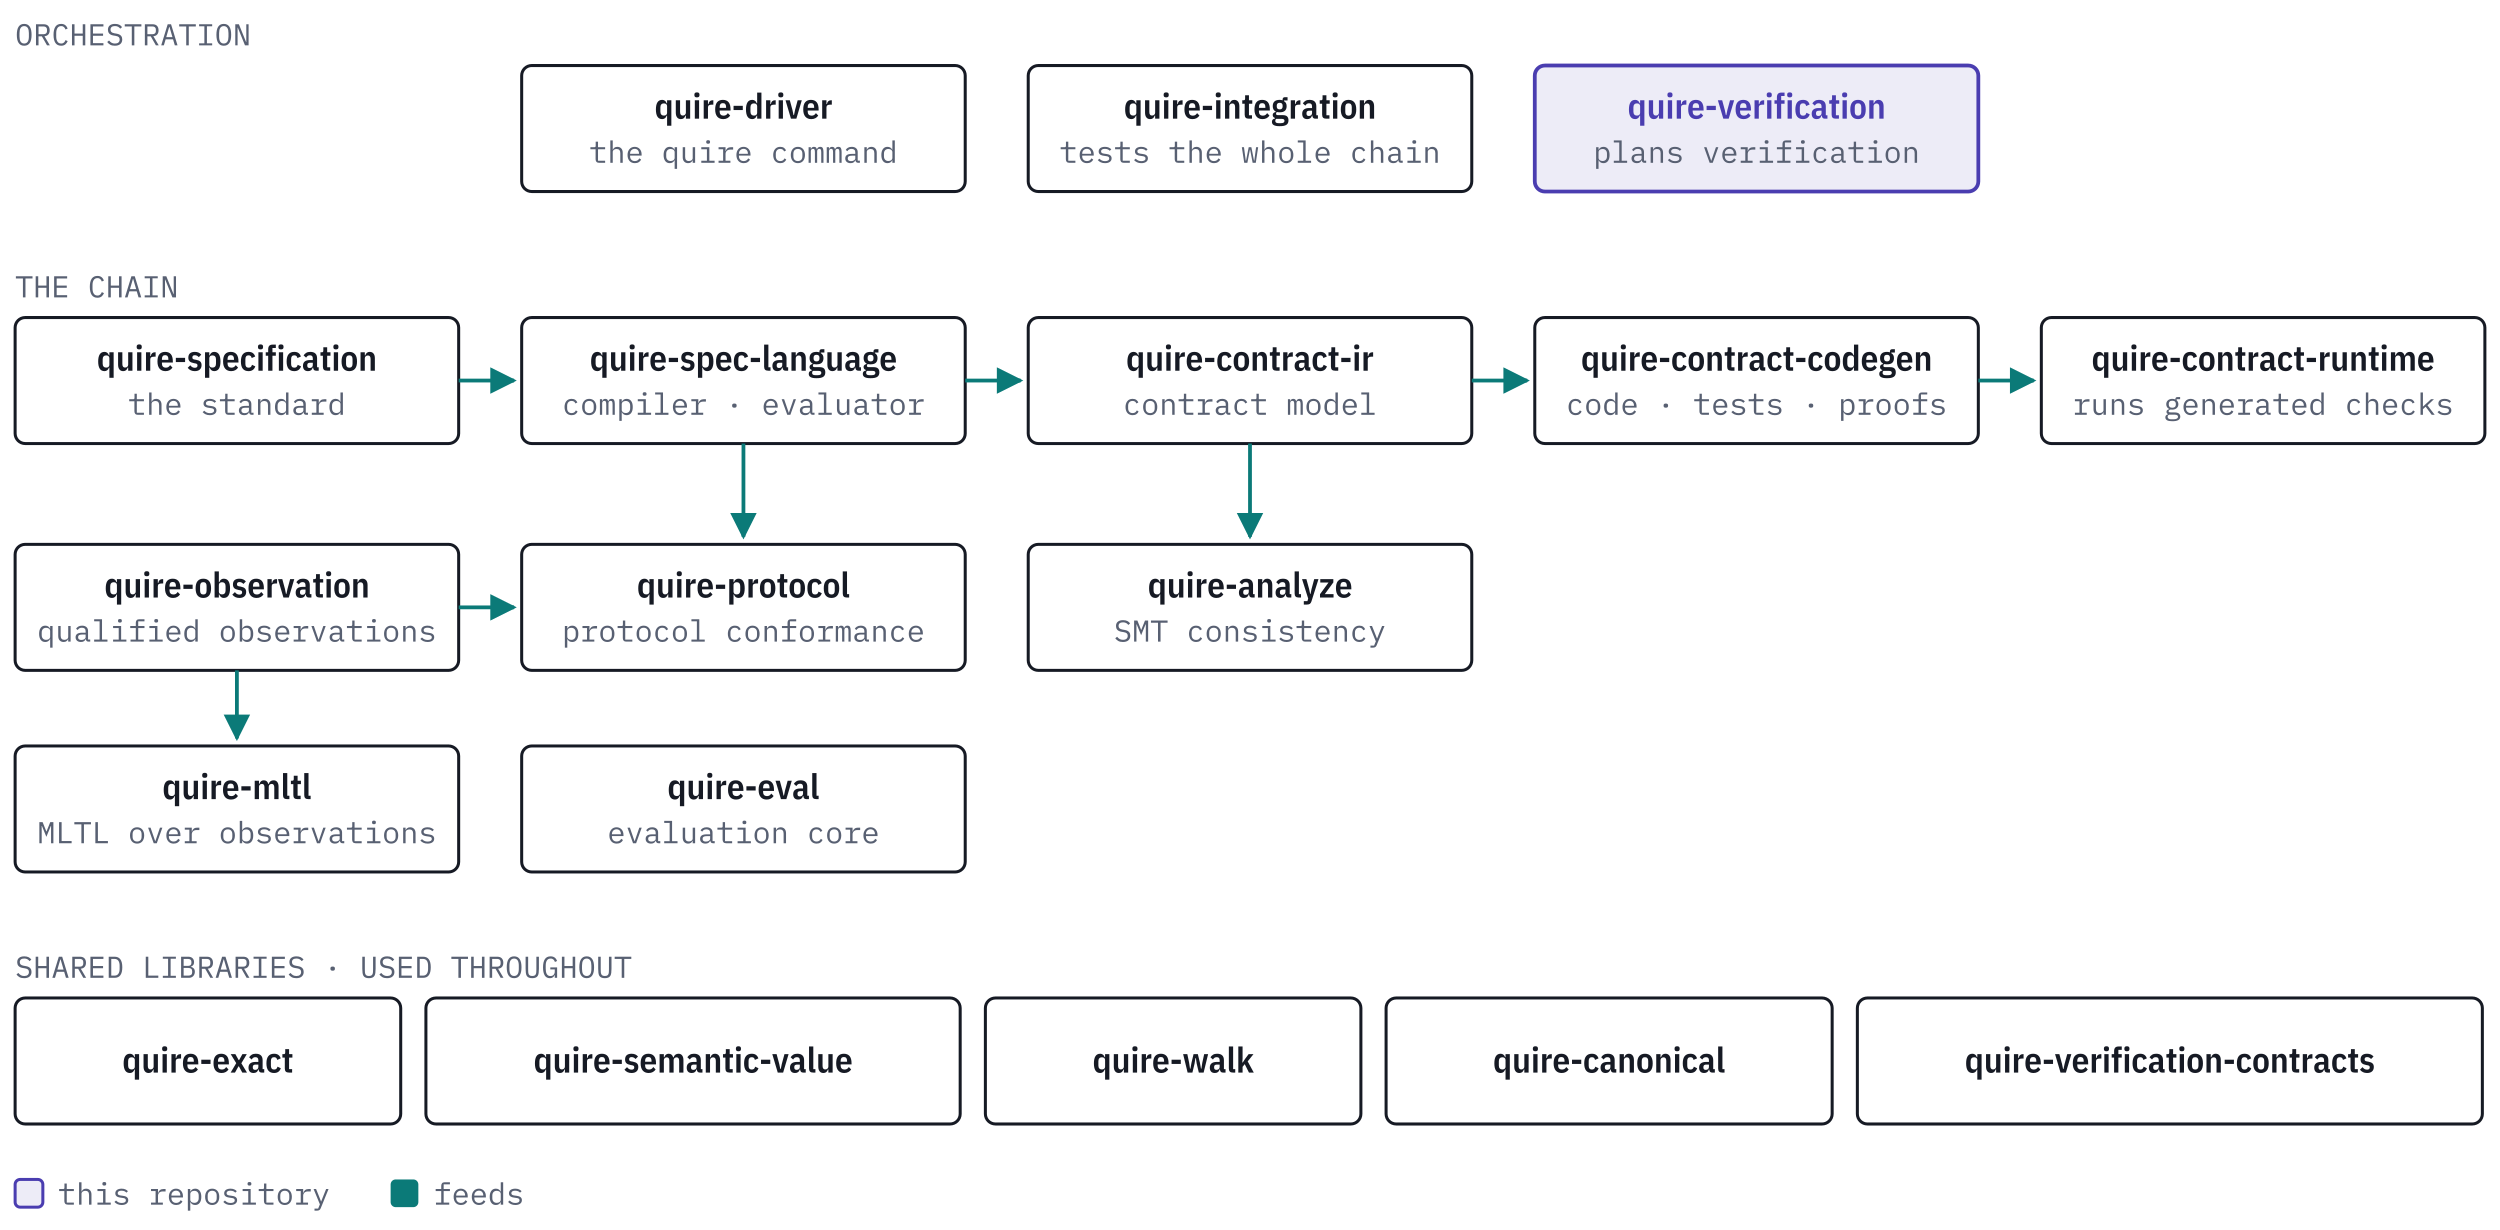
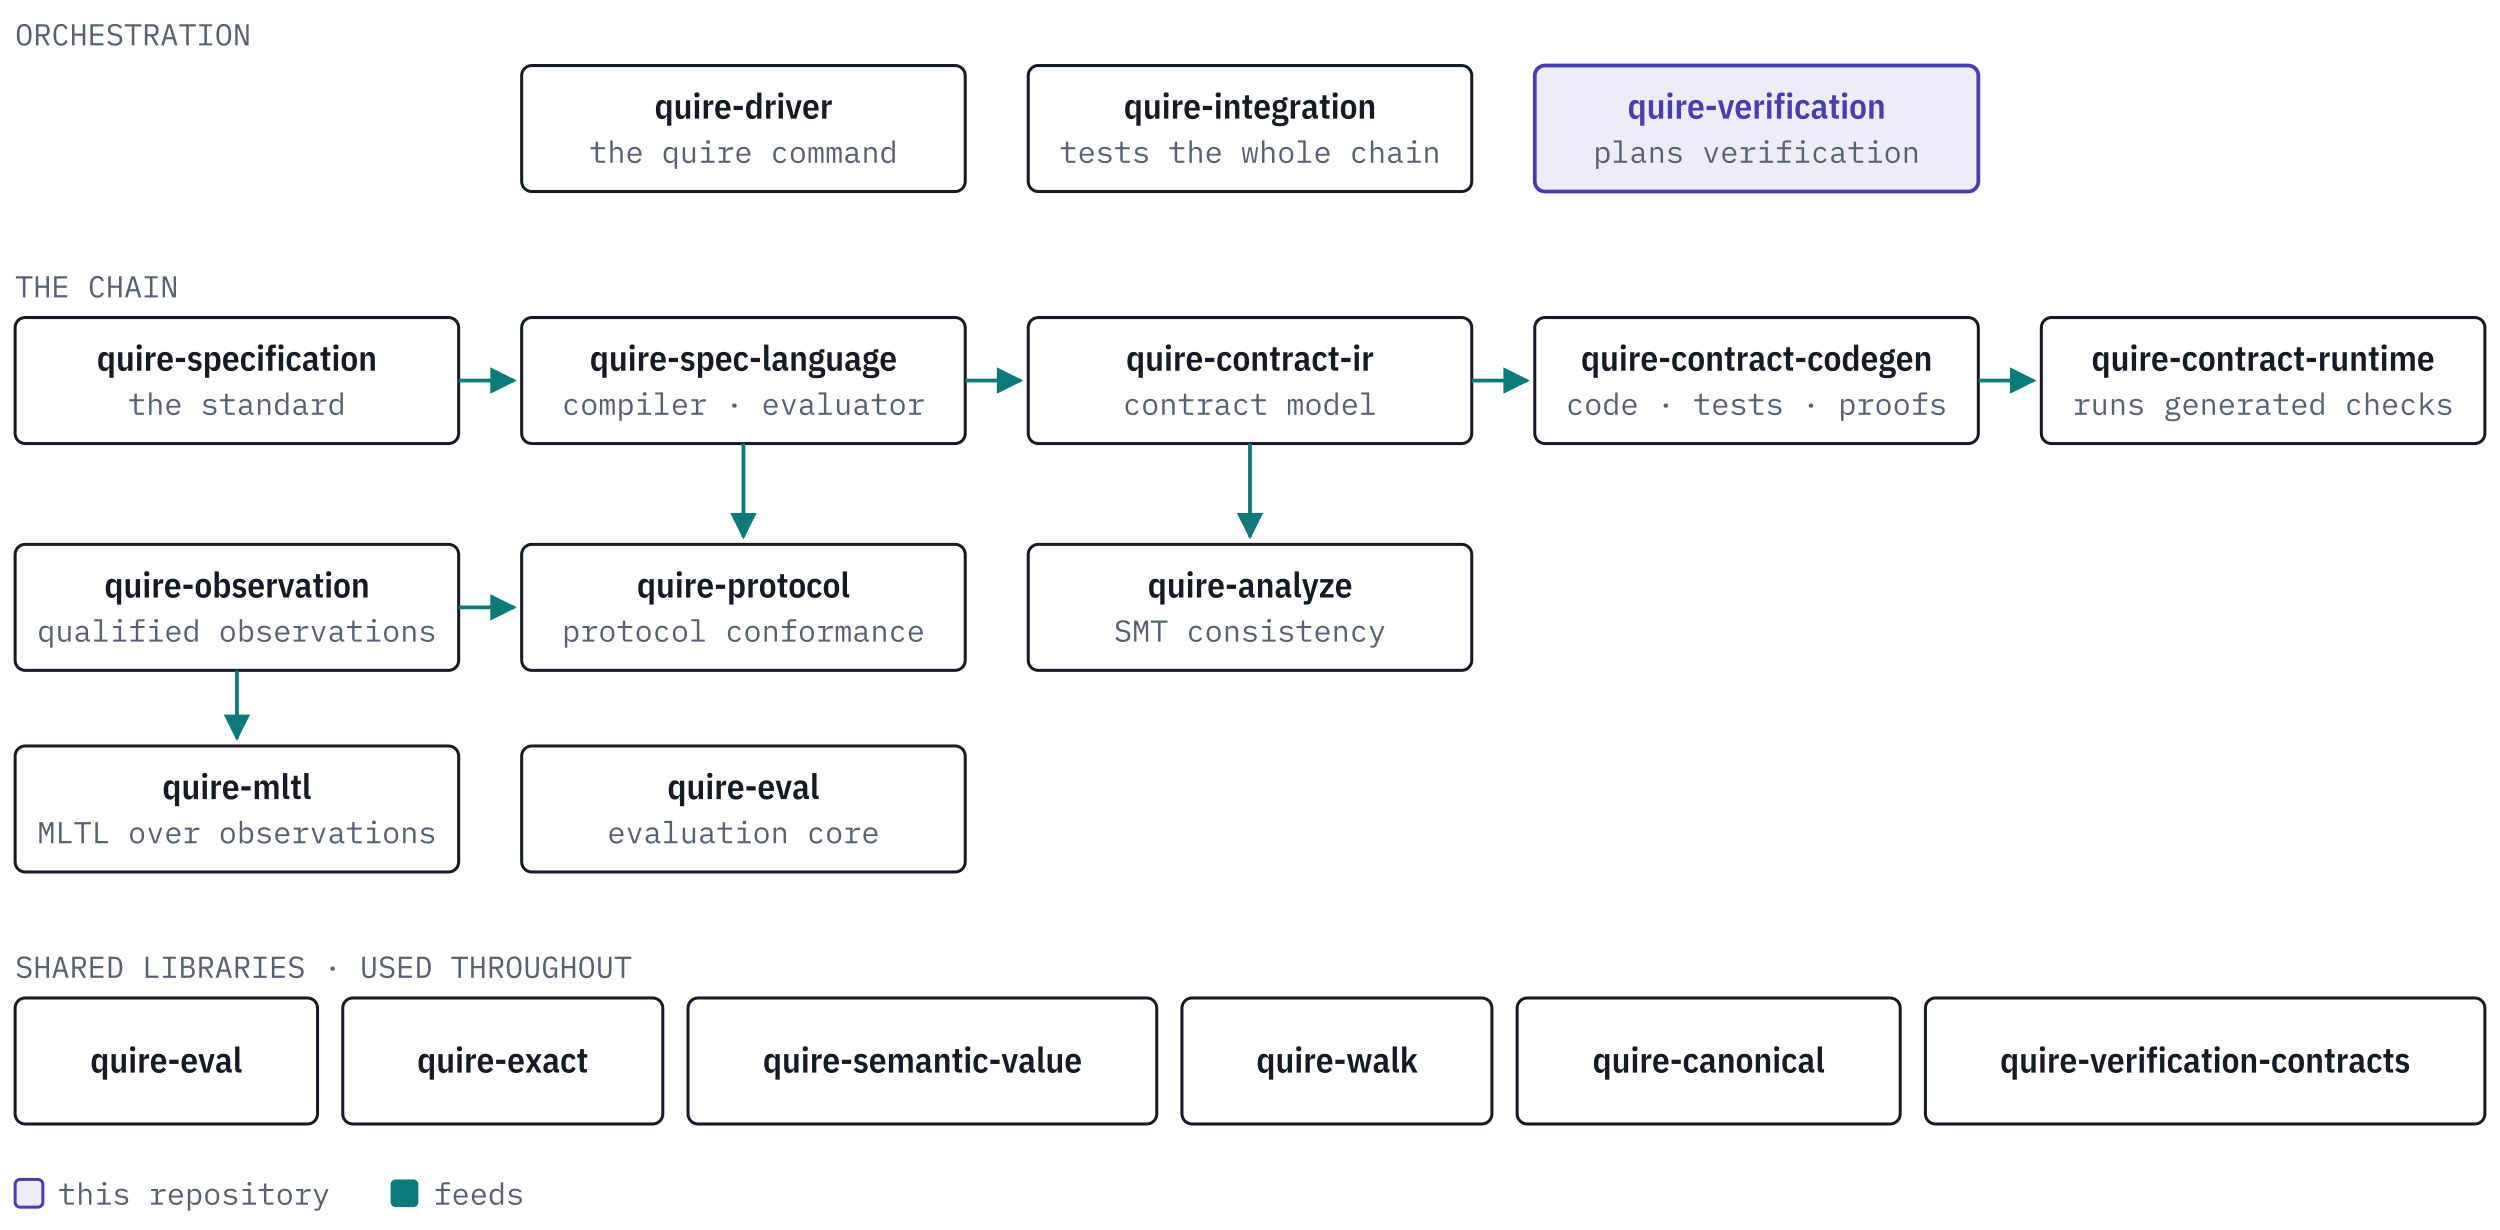
- <svg xmlns="http://www.w3.org/2000/svg" width="992" height="488" viewBox="-6 -6 992 488" role="img" aria-label="The Quire repositories. The main chain runs from the standard, quire-specification, to the compiler, quire-spec-language, then quire-contract-ir, quire-contract-codegen and quire-contract-runtime. quire-spec-language also feeds quire-protocol, and quire-contract-ir feeds quire-analyze. quire-observation feeds quire-protocol and quire-mltl. Above the chain, quire-driver runs it, quire-integration tests it and quire-verification plans verification. quire-eval evaluates checked terms. Below it, shared libraries used throughout: quire-exact, quire-semantic-value, quire-walk, quire-canonical and quire-verification-contracts.">
+ <svg xmlns="http://www.w3.org/2000/svg" width="992" height="488" viewBox="-6 -6 992 488" role="img" aria-label="The Quire repositories. The main chain runs from the standard, quire-specification, to the compiler, quire-spec-language, then quire-contract-ir, quire-contract-codegen and quire-contract-runtime. quire-spec-language also feeds quire-protocol, and quire-contract-ir feeds quire-analyze. quire-observation feeds quire-protocol and quire-mltl. Above the chain, quire-driver runs it, quire-integration tests it and quire-verification plans verification. quire-eval evaluates checked terms. Below it, shared libraries used throughout: quire-eval, quire-exact, quire-semantic-value, quire-walk, quire-canonical and quire-verification-contracts.">
  <defs>
    <path id="mono_A" d="M481 0 422 199H177L118 0H31L245 698H356L570 0ZM304 609H295L197 272H402Z" />
    <path id="mono_B" d="M88 698H325Q415 698 466 649Q517 600 517 518Q517 455 486 419Q456 383 408 368V365Q467 351 505 312Q543 274 543 201Q543 159 529 122Q515 85 490 58Q464 31 430 16Q395 0 355 0H88ZM330 73Q388 73 421 99Q454 125 454 179V220Q454 273 421 300Q388 326 330 326H172V73ZM316 395Q369 395 399 418Q429 442 429 490V529Q429 577 399 601Q369 625 316 625H172V395Z" />
    <path id="mono_C" d="M323 -12Q195 -12 132 81Q70 174 70 349Q70 524 132 617Q195 710 323 710Q371 710 406 697Q441 684 466 662Q491 640 508 612Q525 585 538 557L466 524Q457 547 445 568Q433 588 416 604Q400 619 378 628Q355 637 323 637Q240 637 200 574Q159 511 159 406V292Q159 187 200 124Q240 61 323 61Q355 61 378 70Q400 79 416 94Q433 110 445 130Q457 151 466 174L538 141Q525 112 508 85Q491 58 466 36Q441 14 406 1Q371 -12 323 -12Z" />
    <path id="mono_D" d="M95 698H290Q418 698 481 610Q544 522 544 349Q544 176 481 88Q418 0 290 0H95ZM286 73Q370 73 412 131Q455 189 455 295V403Q455 509 412 567Q370 625 286 625H179V73Z" />
    <path id="mono_E" d="M90 0V698H520V625H174V390H508V317H174V73H520V0Z" />
    <path id="mono_G" d="M444 93H439Q430 73 418 54Q406 35 388 20Q369 6 343 -3Q317 -12 281 -12Q167 -12 112 80Q56 172 56 344Q56 524 117 617Q178 710 305 710Q354 710 390 697Q426 684 452 662Q477 640 494 612Q511 585 522 557L450 524Q441 547 430 568Q418 588 402 604Q385 619 362 628Q339 637 308 637Q224 637 184 574Q145 511 145 406V298Q145 245 153 202Q161 158 180 126Q198 94 228 76Q257 59 300 59Q368 59 406 100Q444 141 444 206V278H297V345H522V0H444Z" />
    <path id="mono_H" d="M436 317H164V0H80V698H164V390H436V698H520V0H436Z" />
    <path id="mono_I" d="M84 0V67H258V631H84V698H516V631H342V67H516V0Z" />
    <path id="mono_L" d="M120 0V698H204V73H535V0Z" />
    <path id="mono_M" d="M455 350V571H447L300 212L153 571H145V350V0H68V698H176L299 390H305L428 698H532V0H455Z" />
    <path id="mono_N" d="M163 588H156V0H80V698H199L437 110H444V698H520V0H401Z" />
    <path id="mono_O" d="M300 -12Q236 -12 190 12Q144 37 114 83Q84 129 70 196Q56 263 56 349Q56 434 70 502Q84 569 114 615Q144 661 190 686Q236 710 300 710Q364 710 410 686Q456 661 486 615Q516 569 530 502Q544 434 544 349Q544 263 530 196Q516 129 486 83Q456 37 410 12Q364 -12 300 -12ZM300 61Q342 61 371 78Q400 94 419 124Q438 154 446 196Q455 239 455 292V406Q455 458 446 501Q438 544 419 574Q400 604 371 620Q342 637 300 637Q258 637 229 620Q200 604 181 574Q162 544 154 501Q145 458 145 406V292Q145 239 154 196Q162 154 181 124Q200 94 229 78Q258 61 300 61Z" />
    <path id="mono_R" d="M174 0H90V698H344Q441 698 492 645Q543 592 543 497Q543 412 499 361Q455 310 371 302L549 0H455L285 298H174ZM342 369Q395 369 424 396Q454 422 454 471V523Q454 572 424 598Q395 625 342 625H174V369Z" />
    <path id="mono_S" d="M298 -12Q204 -12 144 22Q84 57 45 111L106 161Q147 110 192 85Q238 60 301 60Q377 60 417 95Q457 130 457 193Q457 244 428 272Q399 301 327 313L249 326Q198 335 164 353Q129 371 108 396Q87 422 78 452Q69 483 69 516Q69 612 132 661Q195 710 302 710Q386 710 444 682Q501 654 536 603L477 552Q448 590 407 614Q366 638 301 638Q230 638 192 608Q154 578 154 518Q154 471 182 442Q211 412 285 399L360 386Q411 377 446 359Q481 341 502 316Q524 291 533 260Q542 229 542 195Q542 98 478 43Q415 -12 298 -12Z" />
    <path id="mono_T" d="M342 625V0H258V625H25V698H575V625Z" />
    <path id="mono_U" d="M164 698V279Q164 228 167 188Q170 148 183 120Q196 91 224 76Q251 61 300 61Q349 61 376 76Q404 91 417 120Q430 148 433 188Q436 228 436 279V698H520V299Q520 221 512 163Q505 105 482 66Q458 27 414 8Q371 -12 300 -12Q229 -12 186 8Q142 27 118 66Q95 105 88 163Q80 221 80 299V698Z" />
    <path id="mono_a" d="M495 0Q448 0 428 24Q408 48 403 84H398Q381 39 344 14Q306 -12 243 -12Q162 -12 114 30Q66 72 66 145Q66 217 118 256Q171 295 288 295H398V346Q398 403 366 432Q334 460 275 460Q223 460 190 440Q157 419 137 384L83 424Q93 444 110 463Q127 482 152 496Q177 511 209 520Q241 528 280 528Q371 528 424 482Q478 436 478 354V70H550V0ZM257 55Q288 55 314 62Q339 70 358 82Q377 95 388 112Q398 130 398 150V235H288Q216 235 183 215Q150 195 150 157V136Q150 96 178 76Q207 55 257 55Z" />
    <path id="mono_b" d="M95 740H175V432H179Q229 528 338 528Q433 528 486 457Q540 386 540 258Q540 130 486 59Q433 -12 338 -12Q229 -12 179 84H175V0H95ZM307 59Q377 59 416 102Q454 144 454 214V302Q454 372 416 414Q377 457 307 457Q280 457 256 450Q232 443 214 430Q196 416 186 396Q175 377 175 351V165Q175 139 186 120Q196 100 214 86Q232 73 256 66Q280 59 307 59Z" />
    <path id="mono_c" d="M318 -12Q262 -12 218 8Q175 27 145 62Q115 97 100 147Q84 197 84 258Q84 319 100 369Q116 419 146 454Q176 490 219 509Q262 528 317 528Q392 528 439 495Q486 462 508 409L444 375Q430 415 398 437Q365 459 317 459Q282 459 254 448Q227 436 208 415Q189 394 180 365Q170 336 170 302V214Q170 180 180 151Q189 122 208 101Q227 80 255 68Q283 57 319 57Q371 57 405 81Q439 105 459 147L516 108Q493 56 444 22Q396 -12 318 -12Z" />
    <path id="mono_d" d="M425 84H421Q371 -12 262 -12Q167 -12 114 59Q60 130 60 258Q60 386 114 457Q167 528 262 528Q371 528 421 432H425V740H505V0H425ZM293 59Q320 59 344 66Q368 73 386 86Q404 100 414 120Q425 139 425 165V351Q425 377 414 396Q404 416 386 430Q368 443 344 450Q320 457 293 457Q223 457 184 414Q146 372 146 302V214Q146 144 184 102Q223 59 293 59Z" />
    <path id="mono_e" d="M309 -12Q253 -12 208 7Q164 26 132 62Q101 97 84 146Q67 196 67 257Q67 319 84 369Q102 419 133 454Q164 490 208 509Q251 528 304 528Q356 528 398 509Q441 490 471 456Q501 423 517 377Q533 331 533 276V238H151V214Q151 180 162 151Q173 122 194 101Q214 80 244 68Q273 57 309 57Q361 57 399 81Q437 105 457 147L516 107Q493 55 440 22Q386 -12 309 -12ZM304 462Q271 462 243 450Q215 438 194 417Q174 396 162 368Q151 339 151 305V298H447V309Q447 343 436 371Q426 399 408 420Q389 440 362 451Q336 462 304 462Z" />
    <path id="mono_f" d="M83 68H257V448H73V516H257V622Q257 674 284 707Q312 740 371 740H544V672H337V516H544V448H337V68H521V0H83Z" />
    <path id="mono_g" d="M561 -59Q561 -137 496 -174Q431 -212 301 -212Q176 -212 122 -179Q67 -146 67 -84Q67 -42 89 -19Q111 4 151 15V27Q129 38 117 55Q105 72 105 98Q105 138 132 158Q158 178 198 188V192Q150 213 124 254Q97 295 97 350Q97 389 111 422Q125 455 152 478Q178 502 215 515Q252 528 297 528Q355 528 399 507V516Q399 546 413 566Q427 586 461 586H556V516H440V481Q468 457 483 424Q498 391 498 350Q498 311 484 278Q469 245 443 222Q417 198 380 185Q342 172 297 172Q284 172 272 173Q260 174 248 176Q236 174 223 170Q210 165 199 158Q188 150 181 140Q174 130 174 117Q174 94 197 86Q220 79 257 79H371Q471 79 516 42Q561 4 561 -59ZM486 -63Q486 -32 461 -14Q436 5 374 5H195Q143 -16 143 -65Q143 -99 170 -124Q197 -148 260 -148H338Q408 -148 447 -126Q486 -105 486 -63ZM297 234Q357 234 386 262Q414 290 414 336V365Q414 411 386 438Q357 466 297 466Q237 466 209 438Q181 411 181 365V336Q181 290 209 262Q237 234 297 234Z" />
    <path id="mono_h" d="M98 740H178V432H182Q190 451 202 468Q214 486 232 499Q249 512 273 520Q297 528 329 528Q410 528 459 476Q508 425 508 331V0H428V317Q428 388 397 422Q366 457 306 457Q282 457 259 451Q236 445 218 433Q200 421 189 402Q178 383 178 358V0H98Z" />
    <path id="mono_i" d="M332 630Q297 630 283 644Q269 659 269 681V697Q269 719 283 734Q297 748 332 748Q367 748 381 734Q395 719 395 697V681Q395 659 381 644Q367 630 332 630ZM106 68H292V448H106V516H372V68H546V0H106Z" />
    <path id="mono_k" d="M105 740H185V273H189L279 358L451 516H549L335 314L574 0H475L274 268L185 187V0H105Z" />
    <path id="mono_l" d="M80 68H260V672H80V740H340V68H520V0H80Z" />
    <path id="mono_m" d="M54 0V516H128V456H132Q144 486 166 507Q188 528 231 528Q276 528 298 506Q320 483 325 447H328Q342 482 368 505Q394 528 440 528Q503 528 524 484Q546 440 546 358V0H472V345Q472 411 458 436Q445 462 409 462Q377 462 357 442Q337 421 337 379V0H263V345Q263 411 250 436Q236 462 201 462Q169 462 148 442Q128 421 128 379V0Z" />
    <path id="mono_n" d="M98 0V516H178V432H182Q190 451 202 468Q214 486 232 499Q249 512 273 520Q297 528 329 528Q410 528 459 476Q508 425 508 331V0H428V317Q428 388 397 422Q366 457 306 457Q282 457 259 451Q236 445 218 433Q200 421 189 402Q178 383 178 358V0Z" />
    <path id="mono_o" d="M300 -12Q246 -12 202 7Q159 26 128 62Q98 97 82 146Q66 196 66 258Q66 319 82 369Q98 419 128 454Q159 490 202 509Q246 528 300 528Q354 528 398 509Q441 490 472 454Q502 419 518 369Q534 319 534 258Q534 196 518 146Q502 97 472 62Q441 26 398 7Q354 -12 300 -12ZM300 57Q367 57 408 97Q449 137 449 221V295Q449 379 408 419Q367 459 300 459Q233 459 192 419Q151 379 151 295V221Q151 137 192 97Q233 57 300 57Z" />
    <path id="mono_p" d="M95 516H175V432H179Q229 528 338 528Q433 528 486 457Q540 386 540 258Q540 130 486 59Q433 -12 338 -12Q229 -12 179 84H175V-200H95ZM307 59Q377 59 416 102Q454 144 454 214V302Q454 372 416 414Q377 457 307 457Q280 457 256 450Q232 443 214 430Q196 416 186 396Q175 377 175 351V165Q175 139 186 120Q196 100 214 86Q232 73 256 66Q280 59 307 59Z" />
    <path id="mono_periodcentered" d="M300 235Q259 235 242 252Q226 269 226 295V313Q226 339 242 356Q259 373 300 373Q341 373 358 356Q374 339 374 313V295Q374 269 358 252Q341 235 300 235Z" />
    <path id="mono_q" d="M425 84H421Q371 -12 262 -12Q167 -12 114 59Q60 130 60 258Q60 386 114 457Q167 528 262 528Q371 528 421 432H425V516H505V-200H425ZM293 59Q320 59 344 66Q368 73 386 86Q404 100 414 120Q425 139 425 165V351Q425 377 414 396Q404 416 386 430Q368 443 344 450Q320 457 293 457Q223 457 184 414Q146 372 146 302V214Q146 144 184 102Q223 59 293 59Z" />
    <path id="mono_r" d="M77 68H228V448H77V516H308V386H313Q329 447 374 482Q418 516 487 516H559V436H462Q393 436 350 396Q308 356 308 291V68H469V0H77Z" />
    <path id="mono_s" d="M306 -12Q225 -12 166 16Q108 43 67 89L121 136Q158 97 202 76Q246 55 308 55Q368 55 406 76Q445 98 445 144Q445 164 438 178Q430 191 417 199Q404 207 388 212Q372 216 354 219L273 231Q246 235 214 242Q183 249 157 264Q131 280 114 306Q96 332 96 374Q96 413 112 442Q127 470 155 490Q183 509 221 518Q259 528 304 528Q374 528 426 506Q477 484 514 445L462 396Q453 407 440 418Q426 430 406 440Q387 449 361 455Q335 461 301 461Q240 461 208 440Q175 419 175 379Q175 359 182 346Q190 332 203 324Q216 316 232 312Q249 307 266 304L347 292Q375 288 406 281Q437 274 463 258Q489 243 506 217Q524 191 524 149Q524 72 464 30Q405 -12 306 -12Z" />
    <path id="mono_t" d="M325 0Q266 0 238 33Q211 66 211 118V448H39V516H167Q193 516 204 526Q214 537 214 563V698H291V516H526V448H291V68H526V0Z" />
    <path id="mono_u" d="M422 84H418Q410 65 398 48Q386 30 368 17Q351 4 327 -4Q303 -12 271 -12Q190 -12 141 40Q92 91 92 185V516H172V199Q172 128 203 94Q234 59 294 59Q318 59 341 65Q364 71 382 83Q400 95 411 114Q422 132 422 158V516H502V0H422Z" />
    <path id="mono_v" d="M249 0 64 516H145L219 300L299 67H303L383 300L457 516H536L351 0Z" />
    <path id="mono_w" d="M30 516H101L160 70H169L257 516H345L433 70H442L501 516H570L491 0H387L305 432H297L213 0H109Z" />
    <path id="mono_y" d="M467 516H547L291 -113Q282 -135 271 -152Q260 -168 245 -178Q230 -189 209 -194Q188 -200 159 -200H83V-132H203L261 10L53 516H135L222 300L299 104H303L380 300Z" />
    <path id="title_a" d="M406 0Q325 0 321 89H309Q299 41 264 14Q229 -12 177 -12Q105 -12 69 28Q33 68 33 140Q33 222 84 262Q135 302 231 302H312V347Q312 393 292 415Q273 437 228 437Q191 437 166 420Q141 402 122 370L51 434Q80 479 124 506Q169 534 238 534Q433 534 433 350V97H479V0ZM223 77Q260 77 286 98Q312 120 312 158V227H239Q155 227 155 162V140Q155 107 173 92Q191 77 223 77Z" />
    <path id="title_b" d="M66 740H187V436H201Q212 480 246 507Q279 534 324 534Q416 534 460 464Q504 395 504 261Q504 127 460 58Q416 -12 324 -12Q279 -12 246 15Q212 42 201 86H187V0H66ZM278 88Q325 88 351 117Q377 146 377 199V323Q377 376 351 405Q325 434 278 434Q237 434 212 414Q187 393 187 356V166Q187 129 212 108Q237 88 278 88Z" />
    <path id="title_c" d="M251 -12Q145 -12 90 54Q34 120 34 261Q34 402 90 468Q145 534 251 534Q328 534 374 499Q419 464 439 403L340 359Q332 397 312 416Q291 436 251 436Q161 436 161 328V194Q161 86 251 86Q293 86 315 106Q337 126 348 168L442 123Q396 -12 251 -12Z" />
    <path id="title_d" d="M357 86H343Q332 42 298 15Q265 -12 220 -12Q128 -12 84 58Q40 127 40 261Q40 395 84 464Q128 534 220 534Q265 534 298 507Q332 480 343 436H357V740H478V0H357ZM266 88Q307 88 332 108Q357 129 357 166V356Q357 393 332 414Q307 434 266 434Q219 434 193 405Q167 376 167 323V199Q167 146 193 117Q219 88 266 88Z" />
    <path id="title_e" d="M263 -12Q212 -12 170 4Q127 21 97 54Q67 88 50 140Q34 191 34 261Q34 402 90 468Q147 534 252 534Q357 534 414 468Q470 402 470 261V232H161V198Q161 146 190 116Q219 86 270 86Q313 86 342 104Q372 123 393 158L459 89Q430 43 381 16Q332 -12 263 -12ZM252 441Q161 441 161 333V307H343V333Q343 441 252 441Z" />
    <path id="title_f" d="M91 425H22V522H91V603Q91 674 122 707Q154 740 220 740H308V643H212V522H308V425H212V0H91Z" />
    <path id="title_g" d="M493 -46Q493 -87 480 -118Q468 -149 439 -170Q410 -191 362 -202Q314 -212 244 -212Q182 -212 140 -204Q98 -195 72 -179Q46 -163 35 -140Q24 -117 24 -88Q24 -48 46 -25Q68 -2 109 4V23Q77 31 62 53Q46 75 46 107Q46 139 68 160Q90 182 132 190V203Q47 245 47 357Q47 442 95 488Q143 534 244 534Q289 534 326 520V539Q326 610 394 610H467V516H366V496Q403 478 422 442Q441 407 441 357Q441 272 394 226Q346 181 244 181Q203 181 168 189Q154 183 147 170Q140 157 140 141Q140 121 153 111Q166 101 196 101H329Q418 101 456 63Q493 25 493 -46ZM380 -60Q380 -33 362 -19Q344 -5 302 -5H141Q119 -24 119 -61Q119 -93 140 -110Q162 -127 216 -127H275Q332 -127 356 -110Q380 -94 380 -60ZM244 264Q327 264 327 346V369Q327 451 244 451Q161 451 161 369V346Q161 264 244 264Z" />
    <path id="title_hyphen" d="M50 245V365H312V245Z" />
    <path id="title_i" d="M126 604Q88 604 71 620Q54 637 54 665V685Q54 713 71 730Q88 746 126 746Q164 746 181 730Q198 713 198 685V665Q198 637 181 620Q164 604 126 604ZM66 522H187V0H66Z" />
    <path id="title_k" d="M66 740H187V395L179 287H193L254 383L358 522H495L332 317L504 0H368L248 239L187 163V0H66Z" />
    <path id="title_l" d="M184 0Q121 0 94 28Q66 56 66 116V740H187V97H247V0Z" />
    <path id="title_m" d="M66 0V522H187V435H201Q232 534 324 534Q422 534 451 431H463Q480 484 516 509Q551 534 602 534Q668 534 705 486Q742 439 742 351V0H621V330Q621 432 548 432Q513 432 488 410Q464 389 464 350V0H343V330Q343 384 325 408Q307 432 271 432Q236 432 212 410Q187 389 187 350V0Z" />
    <path id="title_n" d="M66 0V522H187V435H201Q232 534 326 534Q396 534 434 486Q472 439 472 351V0H351V330Q351 432 275 432Q238 432 212 410Q187 389 187 350V0Z" />
    <path id="title_o" d="M253 -12Q149 -12 92 54Q34 120 34 261Q34 402 92 468Q149 534 253 534Q357 534 414 468Q472 402 472 261Q472 120 414 54Q357 -12 253 -12ZM253 86Q345 86 345 194V328Q345 436 253 436Q161 436 161 328V194Q161 86 253 86Z" />
    <path id="title_p" d="M66 522H187V436H201Q212 480 246 507Q279 534 324 534Q416 534 460 464Q504 395 504 261Q504 127 460 58Q416 -12 324 -12Q279 -12 246 15Q212 42 201 86H187V-200H66ZM278 88Q325 88 351 117Q377 146 377 199V323Q377 376 351 405Q325 434 278 434Q237 434 212 414Q187 393 187 356V166Q187 129 212 108Q237 88 278 88Z" />
    <path id="title_q" d="M357 86H343Q332 42 298 15Q265 -12 220 -12Q128 -12 84 58Q40 127 40 261Q40 395 84 464Q128 534 220 534Q265 534 298 507Q332 480 343 436H357V522H478V-200H357ZM266 88Q307 88 332 108Q357 129 357 166V356Q357 393 332 414Q307 434 266 434Q219 434 193 405Q167 376 167 323V199Q167 146 193 117Q219 88 266 88Z" />
    <path id="title_r" d="M66 0V522H187V415H201Q210 467 238 494Q267 522 313 522H339V398H299Q242 398 214 380Q187 362 187 317V0Z" />
    <path id="title_s" d="M224 -12Q159 -12 110 12Q61 35 24 82L98 154Q123 119 154 101Q185 83 226 83Q302 83 302 147Q302 172 290 186Q277 201 247 206L198 215Q116 230 79 266Q42 302 42 371Q42 453 90 494Q138 534 226 534Q287 534 332 514Q376 494 409 455L338 384Q318 409 290 424Q261 439 226 439Q156 439 156 376Q156 350 170 336Q184 323 214 318L264 309Q346 294 382 258Q417 223 417 159Q417 78 367 33Q317 -12 224 -12Z" />
    <path id="title_t" d="M210 0Q147 0 119 28Q91 56 91 117V425H22V522H58Q84 522 94 534Q103 546 103 572V664H212V522H306V425H212V97H298V0Z" />
    <path id="title_u" d="M346 88H332Q302 -12 205 -12Q135 -12 98 36Q60 83 60 172V522H181V192Q181 89 257 89Q294 89 320 111Q346 133 346 172V522H467V0H346Z" />
    <path id="title_v" d="M162 0 8 522H130L205 244L234 103H248L277 244L352 522H469L315 0Z" />
    <path id="title_w" d="M16 522H135L186 278L211 110H223L253 278L311 522H433L492 278L522 110H534L559 278L612 522H724L597 0H461L400 254L377 409H364L340 254L279 0H143Z" />
    <path id="title_x" d="M15 0 173 267 17 522H149L242 354H255L348 522H472L318 264L478 0H345L249 176H236L138 0Z" />
    <path id="title_y" d="M353 522H474L275 -109Q258 -162 227 -181Q196 -200 140 -200H58V-103H161L182 -29L8 522H131L209 240L237 103H249L277 241Z" />
    <path id="title_z" d="M34 0V95L275 425H42V522H412V428L170 97H418V0Z" />
    <marker id="ah-model" viewBox="0 0 10 10" refX="9" refY="5" markerWidth="7" markerHeight="7" orient="auto-start-reverse">
      <path d="M0,0 L10,5 L0,10 z" fill="#0b7a78" />
    </marker>
  </defs>
  <rect x="201" y="20" width="176" height="50" rx="4" stroke="#161a24" stroke-width="1.2" fill="none" />
  <g fill="#161a24" transform="translate(253.7,41.1) scale(0.014,-0.014)">
    <use href="#title_q" x="0" />
    <use href="#title_u" x="544" />
    <use href="#title_i" x="1077" />
    <use href="#title_r" x="1329" />
    <use href="#title_e" x="1686" />
    <use href="#title_hyphen" x="2191" />
    <use href="#title_d" x="2553" />
    <use href="#title_r" x="3097" />
    <use href="#title_i" x="3454" />
    <use href="#title_v" x="3706" />
    <use href="#title_e" x="4182" />
    <use href="#title_r" x="4687" />
  </g>
  <g fill="#586072" transform="translate(227.8,58.6) scale(0.012,-0.012)">
    <use href="#mono_t" x="0" />
    <use href="#mono_h" x="600" />
    <use href="#mono_e" x="1200" />
    <use href="#mono_q" x="2400" />
    <use href="#mono_u" x="3000" />
    <use href="#mono_i" x="3600" />
    <use href="#mono_r" x="4200" />
    <use href="#mono_e" x="4800" />
    <use href="#mono_c" x="6000" />
    <use href="#mono_o" x="6600" />
    <use href="#mono_m" x="7200" />
    <use href="#mono_m" x="7800" />
    <use href="#mono_a" x="8400" />
    <use href="#mono_n" x="9000" />
    <use href="#mono_d" x="9600" />
  </g>
  <rect x="402" y="20" width="176" height="50" rx="4" stroke="#161a24" stroke-width="1.2" fill="none" />
  <g fill="#161a24" transform="translate(439.9,41.1) scale(0.014,-0.014)">
    <use href="#title_q" x="0" />
    <use href="#title_u" x="544" />
    <use href="#title_i" x="1077" />
    <use href="#title_r" x="1329" />
    <use href="#title_e" x="1686" />
    <use href="#title_hyphen" x="2191" />
    <use href="#title_i" x="2553" />
    <use href="#title_n" x="2805" />
    <use href="#title_t" x="3337" />
    <use href="#title_e" x="3671" />
    <use href="#title_g" x="4176" />
    <use href="#title_r" x="4668" />
    <use href="#title_a" x="5025" />
    <use href="#title_t" x="5532" />
    <use href="#title_i" x="5866" />
    <use href="#title_o" x="6118" />
    <use href="#title_n" x="6624" />
  </g>
  <g fill="#586072" transform="translate(414.4,58.6) scale(0.012,-0.012)">
    <use href="#mono_t" x="0" />
    <use href="#mono_e" x="600" />
    <use href="#mono_s" x="1200" />
    <use href="#mono_t" x="1800" />
    <use href="#mono_s" x="2400" />
    <use href="#mono_t" x="3600" />
    <use href="#mono_h" x="4200" />
    <use href="#mono_e" x="4800" />
    <use href="#mono_w" x="6000" />
    <use href="#mono_h" x="6600" />
    <use href="#mono_o" x="7200" />
    <use href="#mono_l" x="7800" />
    <use href="#mono_e" x="8400" />
    <use href="#mono_c" x="9600" />
    <use href="#mono_h" x="10200" />
    <use href="#mono_a" x="10800" />
    <use href="#mono_i" x="11400" />
    <use href="#mono_n" x="12000" />
  </g>
  <rect x="603" y="20" width="176" height="50" rx="4" stroke="#4a3db0" stroke-width="1.5" fill="#4a3db0" fill-opacity="0.1" />
  <g fill="#4a3db0" transform="translate(639.8,41.1) scale(0.014,-0.014)">
    <use href="#title_q" x="0" />
    <use href="#title_u" x="544" />
    <use href="#title_i" x="1077" />
    <use href="#title_r" x="1329" />
    <use href="#title_e" x="1686" />
    <use href="#title_hyphen" x="2191" />
    <use href="#title_v" x="2553" />
    <use href="#title_e" x="3029" />
    <use href="#title_r" x="3534" />
    <use href="#title_i" x="3891" />
    <use href="#title_f" x="4143" />
    <use href="#title_i" x="4471" />
    <use href="#title_c" x="4723" />
    <use href="#title_a" x="5187" />
    <use href="#title_t" x="5694" />
    <use href="#title_i" x="6028" />
    <use href="#title_o" x="6280" />
    <use href="#title_n" x="6786" />
  </g>
  <g fill="#586072" transform="translate(626.2,58.6) scale(0.012,-0.012)">
    <use href="#mono_p" x="0" />
    <use href="#mono_l" x="600" />
    <use href="#mono_a" x="1200" />
    <use href="#mono_n" x="1800" />
    <use href="#mono_s" x="2400" />
    <use href="#mono_v" x="3600" />
    <use href="#mono_e" x="4200" />
    <use href="#mono_r" x="4800" />
    <use href="#mono_i" x="5400" />
    <use href="#mono_f" x="6000" />
    <use href="#mono_i" x="6600" />
    <use href="#mono_c" x="7200" />
    <use href="#mono_a" x="7800" />
    <use href="#mono_t" x="8400" />
    <use href="#mono_i" x="9000" />
    <use href="#mono_o" x="9600" />
    <use href="#mono_n" x="10200" />
  </g>
  <rect x="0" y="120" width="176" height="50" rx="4" stroke="#161a24" stroke-width="1.2" fill="none" />
  <g fill="#161a24" transform="translate(32.4,141.1) scale(0.014,-0.014)">
    <use href="#title_q" x="0" />
    <use href="#title_u" x="544" />
    <use href="#title_i" x="1077" />
    <use href="#title_r" x="1329" />
    <use href="#title_e" x="1686" />
    <use href="#title_hyphen" x="2191" />
    <use href="#title_s" x="2553" />
    <use href="#title_p" x="3002" />
    <use href="#title_e" x="3546" />
    <use href="#title_c" x="4051" />
    <use href="#title_i" x="4515" />
    <use href="#title_f" x="4767" />
    <use href="#title_i" x="5095" />
    <use href="#title_c" x="5347" />
    <use href="#title_a" x="5811" />
    <use href="#title_t" x="6318" />
    <use href="#title_i" x="6652" />
    <use href="#title_o" x="6904" />
    <use href="#title_n" x="7410" />
  </g>
  <g fill="#586072" transform="translate(44.8,158.6) scale(0.012,-0.012)">
    <use href="#mono_t" x="0" />
    <use href="#mono_h" x="600" />
    <use href="#mono_e" x="1200" />
    <use href="#mono_s" x="2400" />
    <use href="#mono_t" x="3000" />
    <use href="#mono_a" x="3600" />
    <use href="#mono_n" x="4200" />
    <use href="#mono_d" x="4800" />
    <use href="#mono_a" x="5400" />
    <use href="#mono_r" x="6000" />
    <use href="#mono_d" x="6600" />
  </g>
  <rect x="201" y="120" width="176" height="50" rx="4" stroke="#161a24" stroke-width="1.2" fill="none" />
  <g fill="#161a24" transform="translate(228,141.1) scale(0.014,-0.014)">
    <use href="#title_q" x="0" />
    <use href="#title_u" x="544" />
    <use href="#title_i" x="1077" />
    <use href="#title_r" x="1329" />
    <use href="#title_e" x="1686" />
    <use href="#title_hyphen" x="2191" />
    <use href="#title_s" x="2553" />
    <use href="#title_p" x="3002" />
    <use href="#title_e" x="3546" />
    <use href="#title_c" x="4051" />
    <use href="#title_hyphen" x="4515" />
    <use href="#title_l" x="4877" />
    <use href="#title_a" x="5145" />
    <use href="#title_n" x="5652" />
    <use href="#title_g" x="6184" />
    <use href="#title_u" x="6676" />
    <use href="#title_a" x="7209" />
    <use href="#title_g" x="7716" />
    <use href="#title_e" x="8208" />
  </g>
  <g fill="#586072" transform="translate(217,158.6) scale(0.012,-0.012)">
    <use href="#mono_c" x="0" />
    <use href="#mono_o" x="600" />
    <use href="#mono_m" x="1200" />
    <use href="#mono_p" x="1800" />
    <use href="#mono_i" x="2400" />
    <use href="#mono_l" x="3000" />
    <use href="#mono_e" x="3600" />
    <use href="#mono_r" x="4200" />
    <use href="#mono_periodcentered" x="5400" />
    <use href="#mono_e" x="6600" />
    <use href="#mono_v" x="7200" />
    <use href="#mono_a" x="7800" />
    <use href="#mono_l" x="8400" />
    <use href="#mono_u" x="9000" />
    <use href="#mono_a" x="9600" />
    <use href="#mono_t" x="10200" />
    <use href="#mono_o" x="10800" />
    <use href="#mono_r" x="11400" />
  </g>
  <rect x="402" y="120" width="176" height="50" rx="4" stroke="#161a24" stroke-width="1.2" fill="none" />
  <g fill="#161a24" transform="translate(440.8,141.1) scale(0.014,-0.014)">
    <use href="#title_q" x="0" />
    <use href="#title_u" x="544" />
    <use href="#title_i" x="1077" />
    <use href="#title_r" x="1329" />
    <use href="#title_e" x="1686" />
    <use href="#title_hyphen" x="2191" />
    <use href="#title_c" x="2553" />
    <use href="#title_o" x="3017" />
    <use href="#title_n" x="3523" />
    <use href="#title_t" x="4055" />
    <use href="#title_r" x="4389" />
    <use href="#title_a" x="4746" />
    <use href="#title_c" x="5253" />
    <use href="#title_t" x="5717" />
    <use href="#title_hyphen" x="6051" />
    <use href="#title_i" x="6413" />
    <use href="#title_r" x="6665" />
  </g>
  <g fill="#586072" transform="translate(439.6,158.6) scale(0.012,-0.012)">
    <use href="#mono_c" x="0" />
    <use href="#mono_o" x="600" />
    <use href="#mono_n" x="1200" />
    <use href="#mono_t" x="1800" />
    <use href="#mono_r" x="2400" />
    <use href="#mono_a" x="3000" />
    <use href="#mono_c" x="3600" />
    <use href="#mono_t" x="4200" />
    <use href="#mono_m" x="5400" />
    <use href="#mono_o" x="6000" />
    <use href="#mono_d" x="6600" />
    <use href="#mono_e" x="7200" />
    <use href="#mono_l" x="7800" />
  </g>
  <rect x="603" y="120" width="176" height="50" rx="4" stroke="#161a24" stroke-width="1.2" fill="none" />
  <g fill="#161a24" transform="translate(621.3,141.1) scale(0.014,-0.014)">
    <use href="#title_q" x="0" />
    <use href="#title_u" x="544" />
    <use href="#title_i" x="1077" />
    <use href="#title_r" x="1329" />
    <use href="#title_e" x="1686" />
    <use href="#title_hyphen" x="2191" />
    <use href="#title_c" x="2553" />
    <use href="#title_o" x="3017" />
    <use href="#title_n" x="3523" />
    <use href="#title_t" x="4055" />
    <use href="#title_r" x="4389" />
    <use href="#title_a" x="4746" />
    <use href="#title_c" x="5253" />
    <use href="#title_t" x="5717" />
    <use href="#title_hyphen" x="6051" />
    <use href="#title_c" x="6413" />
    <use href="#title_o" x="6877" />
    <use href="#title_d" x="7383" />
    <use href="#title_e" x="7927" />
    <use href="#title_g" x="8432" />
    <use href="#title_e" x="8924" />
    <use href="#title_n" x="9429" />
  </g>
  <g fill="#586072" transform="translate(615.4,158.6) scale(0.012,-0.012)">
    <use href="#mono_c" x="0" />
    <use href="#mono_o" x="600" />
    <use href="#mono_d" x="1200" />
    <use href="#mono_e" x="1800" />
    <use href="#mono_periodcentered" x="3000" />
    <use href="#mono_t" x="4200" />
    <use href="#mono_e" x="4800" />
    <use href="#mono_s" x="5400" />
    <use href="#mono_t" x="6000" />
    <use href="#mono_s" x="6600" />
    <use href="#mono_periodcentered" x="7800" />
    <use href="#mono_p" x="9000" />
    <use href="#mono_r" x="9600" />
    <use href="#mono_o" x="10200" />
    <use href="#mono_o" x="10800" />
    <use href="#mono_f" x="11400" />
    <use href="#mono_s" x="12000" />
  </g>
  <rect x="804" y="120" width="176" height="50" rx="4" stroke="#161a24" stroke-width="1.2" fill="none" />
  <g fill="#161a24" transform="translate(823.9,141.1) scale(0.014,-0.014)">
    <use href="#title_q" x="0" />
    <use href="#title_u" x="544" />
    <use href="#title_i" x="1077" />
    <use href="#title_r" x="1329" />
    <use href="#title_e" x="1686" />
    <use href="#title_hyphen" x="2191" />
    <use href="#title_c" x="2553" />
    <use href="#title_o" x="3017" />
    <use href="#title_n" x="3523" />
    <use href="#title_t" x="4055" />
    <use href="#title_r" x="4389" />
    <use href="#title_a" x="4746" />
    <use href="#title_c" x="5253" />
    <use href="#title_t" x="5717" />
    <use href="#title_hyphen" x="6051" />
    <use href="#title_r" x="6413" />
    <use href="#title_u" x="6770" />
    <use href="#title_n" x="7303" />
    <use href="#title_t" x="7835" />
    <use href="#title_i" x="8169" />
    <use href="#title_m" x="8421" />
    <use href="#title_e" x="9223" />
  </g>
  <g fill="#586072" transform="translate(816.4,158.6) scale(0.012,-0.012)">
    <use href="#mono_r" x="0" />
    <use href="#mono_u" x="600" />
    <use href="#mono_n" x="1200" />
    <use href="#mono_s" x="1800" />
    <use href="#mono_g" x="3000" />
    <use href="#mono_e" x="3600" />
    <use href="#mono_n" x="4200" />
    <use href="#mono_e" x="4800" />
    <use href="#mono_r" x="5400" />
    <use href="#mono_a" x="6000" />
    <use href="#mono_t" x="6600" />
    <use href="#mono_e" x="7200" />
    <use href="#mono_d" x="7800" />
    <use href="#mono_c" x="9000" />
    <use href="#mono_h" x="9600" />
    <use href="#mono_e" x="10200" />
    <use href="#mono_c" x="10800" />
    <use href="#mono_k" x="11400" />
    <use href="#mono_s" x="12000" />
  </g>
  <rect x="0" y="210" width="176" height="50" rx="4" stroke="#161a24" stroke-width="1.2" fill="none" />
  <g fill="#161a24" transform="translate(35.4,231.1) scale(0.014,-0.014)">
    <use href="#title_q" x="0" />
    <use href="#title_u" x="544" />
    <use href="#title_i" x="1077" />
    <use href="#title_r" x="1329" />
    <use href="#title_e" x="1686" />
    <use href="#title_hyphen" x="2191" />
    <use href="#title_o" x="2553" />
    <use href="#title_b" x="3059" />
    <use href="#title_s" x="3603" />
    <use href="#title_e" x="4052" />
    <use href="#title_r" x="4557" />
    <use href="#title_v" x="4914" />
    <use href="#title_a" x="5390" />
    <use href="#title_t" x="5897" />
    <use href="#title_i" x="6231" />
    <use href="#title_o" x="6483" />
    <use href="#title_n" x="6989" />
  </g>
  <g fill="#586072" transform="translate(8.8,248.6) scale(0.012,-0.012)">
    <use href="#mono_q" x="0" />
    <use href="#mono_u" x="600" />
    <use href="#mono_a" x="1200" />
    <use href="#mono_l" x="1800" />
    <use href="#mono_i" x="2400" />
    <use href="#mono_f" x="3000" />
    <use href="#mono_i" x="3600" />
    <use href="#mono_e" x="4200" />
    <use href="#mono_d" x="4800" />
    <use href="#mono_o" x="6000" />
    <use href="#mono_b" x="6600" />
    <use href="#mono_s" x="7200" />
    <use href="#mono_e" x="7800" />
    <use href="#mono_r" x="8400" />
    <use href="#mono_v" x="9000" />
    <use href="#mono_a" x="9600" />
    <use href="#mono_t" x="10200" />
    <use href="#mono_i" x="10800" />
    <use href="#mono_o" x="11400" />
    <use href="#mono_n" x="12000" />
    <use href="#mono_s" x="12600" />
  </g>
  <rect x="201" y="210" width="176" height="50" rx="4" stroke="#161a24" stroke-width="1.2" fill="none" />
  <g fill="#161a24" transform="translate(246.7,231.1) scale(0.014,-0.014)">
    <use href="#title_q" x="0" />
    <use href="#title_u" x="544" />
    <use href="#title_i" x="1077" />
    <use href="#title_r" x="1329" />
    <use href="#title_e" x="1686" />
    <use href="#title_hyphen" x="2191" />
    <use href="#title_p" x="2553" />
    <use href="#title_r" x="3097" />
    <use href="#title_o" x="3454" />
    <use href="#title_t" x="3960" />
    <use href="#title_o" x="4294" />
    <use href="#title_c" x="4800" />
    <use href="#title_o" x="5264" />
    <use href="#title_l" x="5770" />
  </g>
  <g fill="#586072" transform="translate(217,248.6) scale(0.012,-0.012)">
    <use href="#mono_p" x="0" />
    <use href="#mono_r" x="600" />
    <use href="#mono_o" x="1200" />
    <use href="#mono_t" x="1800" />
    <use href="#mono_o" x="2400" />
    <use href="#mono_c" x="3000" />
    <use href="#mono_o" x="3600" />
    <use href="#mono_l" x="4200" />
    <use href="#mono_c" x="5400" />
    <use href="#mono_o" x="6000" />
    <use href="#mono_n" x="6600" />
    <use href="#mono_f" x="7200" />
    <use href="#mono_o" x="7800" />
    <use href="#mono_r" x="8400" />
    <use href="#mono_m" x="9000" />
    <use href="#mono_a" x="9600" />
    <use href="#mono_n" x="10200" />
    <use href="#mono_c" x="10800" />
    <use href="#mono_e" x="11400" />
  </g>
  <rect x="402" y="210" width="176" height="50" rx="4" stroke="#161a24" stroke-width="1.2" fill="none" />
  <g fill="#161a24" transform="translate(449.4,231.1) scale(0.014,-0.014)">
    <use href="#title_q" x="0" />
    <use href="#title_u" x="544" />
    <use href="#title_i" x="1077" />
    <use href="#title_r" x="1329" />
    <use href="#title_e" x="1686" />
    <use href="#title_hyphen" x="2191" />
    <use href="#title_a" x="2553" />
    <use href="#title_n" x="3060" />
    <use href="#title_a" x="3592" />
    <use href="#title_l" x="4099" />
    <use href="#title_y" x="4367" />
    <use href="#title_z" x="4850" />
    <use href="#title_e" x="5302" />
  </g>
  <g fill="#586072" transform="translate(436,248.6) scale(0.012,-0.012)">
    <use href="#mono_S" x="0" />
    <use href="#mono_M" x="600" />
    <use href="#mono_T" x="1200" />
    <use href="#mono_c" x="2400" />
    <use href="#mono_o" x="3000" />
    <use href="#mono_n" x="3600" />
    <use href="#mono_s" x="4200" />
    <use href="#mono_i" x="4800" />
    <use href="#mono_s" x="5400" />
    <use href="#mono_t" x="6000" />
    <use href="#mono_e" x="6600" />
    <use href="#mono_n" x="7200" />
    <use href="#mono_c" x="7800" />
    <use href="#mono_y" x="8400" />
  </g>
  <rect x="0" y="290" width="176" height="50" rx="4" stroke="#161a24" stroke-width="1.2" fill="none" />
  <g fill="#161a24" transform="translate(58.4,311.1) scale(0.014,-0.014)">
    <use href="#title_q" x="0" />
    <use href="#title_u" x="544" />
    <use href="#title_i" x="1077" />
    <use href="#title_r" x="1329" />
    <use href="#title_e" x="1686" />
    <use href="#title_hyphen" x="2191" />
    <use href="#title_m" x="2553" />
    <use href="#title_l" x="3355" />
    <use href="#title_t" x="3623" />
    <use href="#title_l" x="3957" />
  </g>
  <g fill="#586072" transform="translate(8.8,328.6) scale(0.012,-0.012)">
    <use href="#mono_M" x="0" />
    <use href="#mono_L" x="600" />
    <use href="#mono_T" x="1200" />
    <use href="#mono_L" x="1800" />
    <use href="#mono_o" x="3000" />
    <use href="#mono_v" x="3600" />
    <use href="#mono_e" x="4200" />
    <use href="#mono_r" x="4800" />
    <use href="#mono_o" x="6000" />
    <use href="#mono_b" x="6600" />
    <use href="#mono_s" x="7200" />
    <use href="#mono_e" x="7800" />
    <use href="#mono_r" x="8400" />
    <use href="#mono_v" x="9000" />
    <use href="#mono_a" x="9600" />
    <use href="#mono_t" x="10200" />
    <use href="#mono_i" x="10800" />
    <use href="#mono_o" x="11400" />
    <use href="#mono_n" x="12000" />
    <use href="#mono_s" x="12600" />
  </g>
  <rect x="201" y="290" width="176" height="50" rx="4" stroke="#161a24" stroke-width="1.2" fill="none" />
  <g fill="#161a24" transform="translate(258.8,311.1) scale(0.014,-0.014)">
    <use href="#title_q" x="0" />
    <use href="#title_u" x="544" />
    <use href="#title_i" x="1077" />
    <use href="#title_r" x="1329" />
    <use href="#title_e" x="1686" />
    <use href="#title_hyphen" x="2191" />
    <use href="#title_e" x="2553" />
    <use href="#title_v" x="3058" />
    <use href="#title_a" x="3534" />
    <use href="#title_l" x="4041" />
  </g>
  <g fill="#586072" transform="translate(235,328.6) scale(0.012,-0.012)">
    <use href="#mono_e" x="0" />
    <use href="#mono_v" x="600" />
    <use href="#mono_a" x="1200" />
    <use href="#mono_l" x="1800" />
    <use href="#mono_u" x="2400" />
    <use href="#mono_a" x="3000" />
    <use href="#mono_t" x="3600" />
    <use href="#mono_i" x="4200" />
    <use href="#mono_o" x="4800" />
    <use href="#mono_n" x="5400" />
    <use href="#mono_c" x="6600" />
    <use href="#mono_o" x="7200" />
    <use href="#mono_r" x="7800" />
    <use href="#mono_e" x="8400" />
  </g>
  <path d="M176,145 L198,145" fill="none" stroke="#0b7a78" stroke-width="1.5" marker-end="url(#ah-model)" />
  <path d="M377,145 L399,145" fill="none" stroke="#0b7a78" stroke-width="1.5" marker-end="url(#ah-model)" />
  <path d="M578,145 L600,145" fill="none" stroke="#0b7a78" stroke-width="1.5" marker-end="url(#ah-model)" />
  <path d="M779,145 L801,145" fill="none" stroke="#0b7a78" stroke-width="1.5" marker-end="url(#ah-model)" />
  <path d="M289,170 L289,207" fill="none" stroke="#0b7a78" stroke-width="1.5" marker-end="url(#ah-model)" />
  <path d="M490,170 L490,207" fill="none" stroke="#0b7a78" stroke-width="1.5" marker-end="url(#ah-model)" />
  <path d="M176,235 L198,235" fill="none" stroke="#0b7a78" stroke-width="1.5" marker-end="url(#ah-model)" />
  <path d="M88,260 L88,287" fill="none" stroke="#0b7a78" stroke-width="1.5" marker-end="url(#ah-model)" />
  <g fill="#586072" transform="translate(0,12) scale(0.012,-0.012)">
    <use href="#mono_O" x="0" />
    <use href="#mono_R" x="600" />
    <use href="#mono_C" x="1200" />
    <use href="#mono_H" x="1800" />
    <use href="#mono_E" x="2400" />
    <use href="#mono_S" x="3000" />
    <use href="#mono_T" x="3600" />
    <use href="#mono_R" x="4200" />
    <use href="#mono_A" x="4800" />
    <use href="#mono_T" x="5400" />
    <use href="#mono_I" x="6000" />
    <use href="#mono_O" x="6600" />
    <use href="#mono_N" x="7200" />
  </g>
  <g fill="#586072" transform="translate(0,112) scale(0.012,-0.012)">
    <use href="#mono_T" x="0" />
    <use href="#mono_H" x="600" />
    <use href="#mono_E" x="1200" />
    <use href="#mono_C" x="2400" />
    <use href="#mono_H" x="3000" />
    <use href="#mono_A" x="3600" />
    <use href="#mono_I" x="4200" />
    <use href="#mono_N" x="4800" />
  </g>
  <g fill="#586072" transform="translate(0,382) scale(0.012,-0.012)">
    <use href="#mono_S" x="0" />
    <use href="#mono_H" x="600" />
    <use href="#mono_A" x="1200" />
    <use href="#mono_R" x="1800" />
    <use href="#mono_E" x="2400" />
    <use href="#mono_D" x="3000" />
    <use href="#mono_L" x="4200" />
    <use href="#mono_I" x="4800" />
    <use href="#mono_B" x="5400" />
    <use href="#mono_R" x="6000" />
    <use href="#mono_A" x="6600" />
    <use href="#mono_R" x="7200" />
    <use href="#mono_I" x="7800" />
    <use href="#mono_E" x="8400" />
    <use href="#mono_S" x="9000" />
    <use href="#mono_periodcentered" x="10200" />
    <use href="#mono_U" x="11400" />
    <use href="#mono_S" x="12000" />
    <use href="#mono_E" x="12600" />
    <use href="#mono_D" x="13200" />
    <use href="#mono_T" x="14400" />
    <use href="#mono_H" x="15000" />
    <use href="#mono_R" x="15600" />
    <use href="#mono_O" x="16200" />
    <use href="#mono_U" x="16800" />
    <use href="#mono_G" x="17400" />
    <use href="#mono_H" x="18000" />
    <use href="#mono_O" x="18600" />
    <use href="#mono_U" x="19200" />
    <use href="#mono_T" x="19800" />
  </g>
-   <rect x="0" y="390" width="153" height="50" rx="4" stroke="#161a24" stroke-width="1.2" fill="none" />
-   <g fill="#161a24" transform="translate(42.5,419.6) scale(0.014,-0.014)">
+   <rect x="0" y="390" width="120" height="50" rx="4" stroke="#161a24" stroke-width="1.2" fill="none" />
+   <g fill="#161a24" transform="translate(29.8,419.6) scale(0.014,-0.014)">
+     <use href="#title_q" x="0" />
+     <use href="#title_u" x="544" />
+     <use href="#title_i" x="1077" />
+     <use href="#title_r" x="1329" />
+     <use href="#title_e" x="1686" />
+     <use href="#title_hyphen" x="2191" />
+     <use href="#title_e" x="2553" />
+     <use href="#title_v" x="3058" />
+     <use href="#title_a" x="3534" />
+     <use href="#title_l" x="4041" />
+   </g>
+   <rect x="130" y="390" width="127" height="50" rx="4" stroke="#161a24" stroke-width="1.2" fill="none" />
+   <g fill="#161a24" transform="translate(159.5,419.6) scale(0.014,-0.014)">
    <use href="#title_q" x="0" />
    <use href="#title_u" x="544" />
    <use href="#title_i" x="1077" />
    <use href="#title_r" x="1329" />
    <use href="#title_e" x="1686" />
    <use href="#title_hyphen" x="2191" />
    <use href="#title_e" x="2553" />
    <use href="#title_x" x="3058" />
    <use href="#title_a" x="3546" />
    <use href="#title_c" x="4053" />
    <use href="#title_t" x="4517" />
  </g>
-   <rect x="163" y="390" width="212" height="50" rx="4" stroke="#161a24" stroke-width="1.2" fill="none" />
-   <g fill="#161a24" transform="translate(205.7,419.6) scale(0.014,-0.014)">
+   <rect x="267" y="390" width="186" height="50" rx="4" stroke="#161a24" stroke-width="1.2" fill="none" />
+   <g fill="#161a24" transform="translate(296.7,419.6) scale(0.014,-0.014)">
    <use href="#title_q" x="0" />
    <use href="#title_u" x="544" />
    <use href="#title_i" x="1077" />
    <use href="#title_r" x="1329" />
    <use href="#title_e" x="1686" />
    <use href="#title_hyphen" x="2191" />
    <use href="#title_s" x="2553" />
    <use href="#title_e" x="3002" />
    <use href="#title_m" x="3507" />
    <use href="#title_a" x="4309" />
    <use href="#title_n" x="4816" />
    <use href="#title_t" x="5348" />
    <use href="#title_i" x="5682" />
    <use href="#title_c" x="5934" />
    <use href="#title_hyphen" x="6398" />
    <use href="#title_v" x="6760" />
    <use href="#title_a" x="7236" />
    <use href="#title_l" x="7743" />
    <use href="#title_u" x="8011" />
    <use href="#title_e" x="8544" />
  </g>
-   <rect x="385" y="390" width="149" height="50" rx="4" stroke="#161a24" stroke-width="1.2" fill="none" />
-   <g fill="#161a24" transform="translate(427.5,419.6) scale(0.014,-0.014)">
+   <rect x="463" y="390" width="123" height="50" rx="4" stroke="#161a24" stroke-width="1.2" fill="none" />
+   <g fill="#161a24" transform="translate(492.5,419.6) scale(0.014,-0.014)">
    <use href="#title_q" x="0" />
    <use href="#title_u" x="544" />
    <use href="#title_i" x="1077" />
    <use href="#title_r" x="1329" />
    <use href="#title_e" x="1686" />
    <use href="#title_hyphen" x="2191" />
    <use href="#title_w" x="2553" />
    <use href="#title_a" x="3292" />
    <use href="#title_l" x="3799" />
    <use href="#title_k" x="4067" />
  </g>
-   <rect x="544" y="390" width="177" height="50" rx="4" stroke="#161a24" stroke-width="1.2" fill="none" />
-   <g fill="#161a24" transform="translate(586.4,419.6) scale(0.014,-0.014)">
+   <rect x="596" y="390" width="152" height="50" rx="4" stroke="#161a24" stroke-width="1.2" fill="none" />
+   <g fill="#161a24" transform="translate(625.9,419.6) scale(0.014,-0.014)">
    <use href="#title_q" x="0" />
    <use href="#title_u" x="544" />
    <use href="#title_i" x="1077" />
    <use href="#title_r" x="1329" />
    <use href="#title_e" x="1686" />
    <use href="#title_hyphen" x="2191" />
    <use href="#title_c" x="2553" />
    <use href="#title_a" x="3017" />
    <use href="#title_n" x="3524" />
    <use href="#title_o" x="4056" />
    <use href="#title_n" x="4562" />
    <use href="#title_i" x="5094" />
    <use href="#title_c" x="5346" />
    <use href="#title_a" x="5810" />
    <use href="#title_l" x="6317" />
  </g>
-   <rect x="731" y="390" width="248" height="50" rx="4" stroke="#161a24" stroke-width="1.2" fill="none" />
-   <g fill="#161a24" transform="translate(773.6,419.6) scale(0.014,-0.014)">
+   <rect x="758" y="390" width="222" height="50" rx="4" stroke="#161a24" stroke-width="1.2" fill="none" />
+   <g fill="#161a24" transform="translate(787.6,419.6) scale(0.014,-0.014)">
    <use href="#title_q" x="0" />
    <use href="#title_u" x="544" />
    <use href="#title_i" x="1077" />
    <use href="#title_r" x="1329" />
    <use href="#title_e" x="1686" />
    <use href="#title_hyphen" x="2191" />
    <use href="#title_v" x="2553" />
    <use href="#title_e" x="3029" />
    <use href="#title_r" x="3534" />
    <use href="#title_i" x="3891" />
    <use href="#title_f" x="4143" />
    <use href="#title_i" x="4471" />
    <use href="#title_c" x="4723" />
    <use href="#title_a" x="5187" />
    <use href="#title_t" x="5694" />
    <use href="#title_i" x="6028" />
    <use href="#title_o" x="6280" />
    <use href="#title_n" x="6786" />
    <use href="#title_hyphen" x="7318" />
    <use href="#title_c" x="7680" />
    <use href="#title_o" x="8144" />
    <use href="#title_n" x="8650" />
    <use href="#title_t" x="9182" />
    <use href="#title_r" x="9516" />
    <use href="#title_a" x="9873" />
    <use href="#title_c" x="10380" />
    <use href="#title_t" x="10844" />
    <use href="#title_s" x="11178" />
  </g>
  <rect x="0" y="462" width="11" height="11" rx="2" stroke="#4a3db0" stroke-width="1.2" fill="#4a3db0" fill-opacity="0.1" />
  <g fill="#586072" transform="translate(17,472) scale(0.012,-0.012)">
    <use href="#mono_t" x="0" />
    <use href="#mono_h" x="600" />
    <use href="#mono_i" x="1200" />
    <use href="#mono_s" x="1800" />
    <use href="#mono_r" x="3000" />
    <use href="#mono_e" x="3600" />
    <use href="#mono_p" x="4200" />
    <use href="#mono_o" x="4800" />
    <use href="#mono_s" x="5400" />
    <use href="#mono_i" x="6000" />
    <use href="#mono_t" x="6600" />
    <use href="#mono_o" x="7200" />
    <use href="#mono_r" x="7800" />
    <use href="#mono_y" x="8400" />
  </g>
  <rect x="149" y="462" width="11" height="11" rx="2" fill="#0b7a78" fill-opacity="1" />
  <g fill="#586072" transform="translate(166,472) scale(0.012,-0.012)">
    <use href="#mono_f" x="0" />
    <use href="#mono_e" x="600" />
    <use href="#mono_e" x="1200" />
    <use href="#mono_d" x="1800" />
    <use href="#mono_s" x="2400" />
  </g>
</svg>
